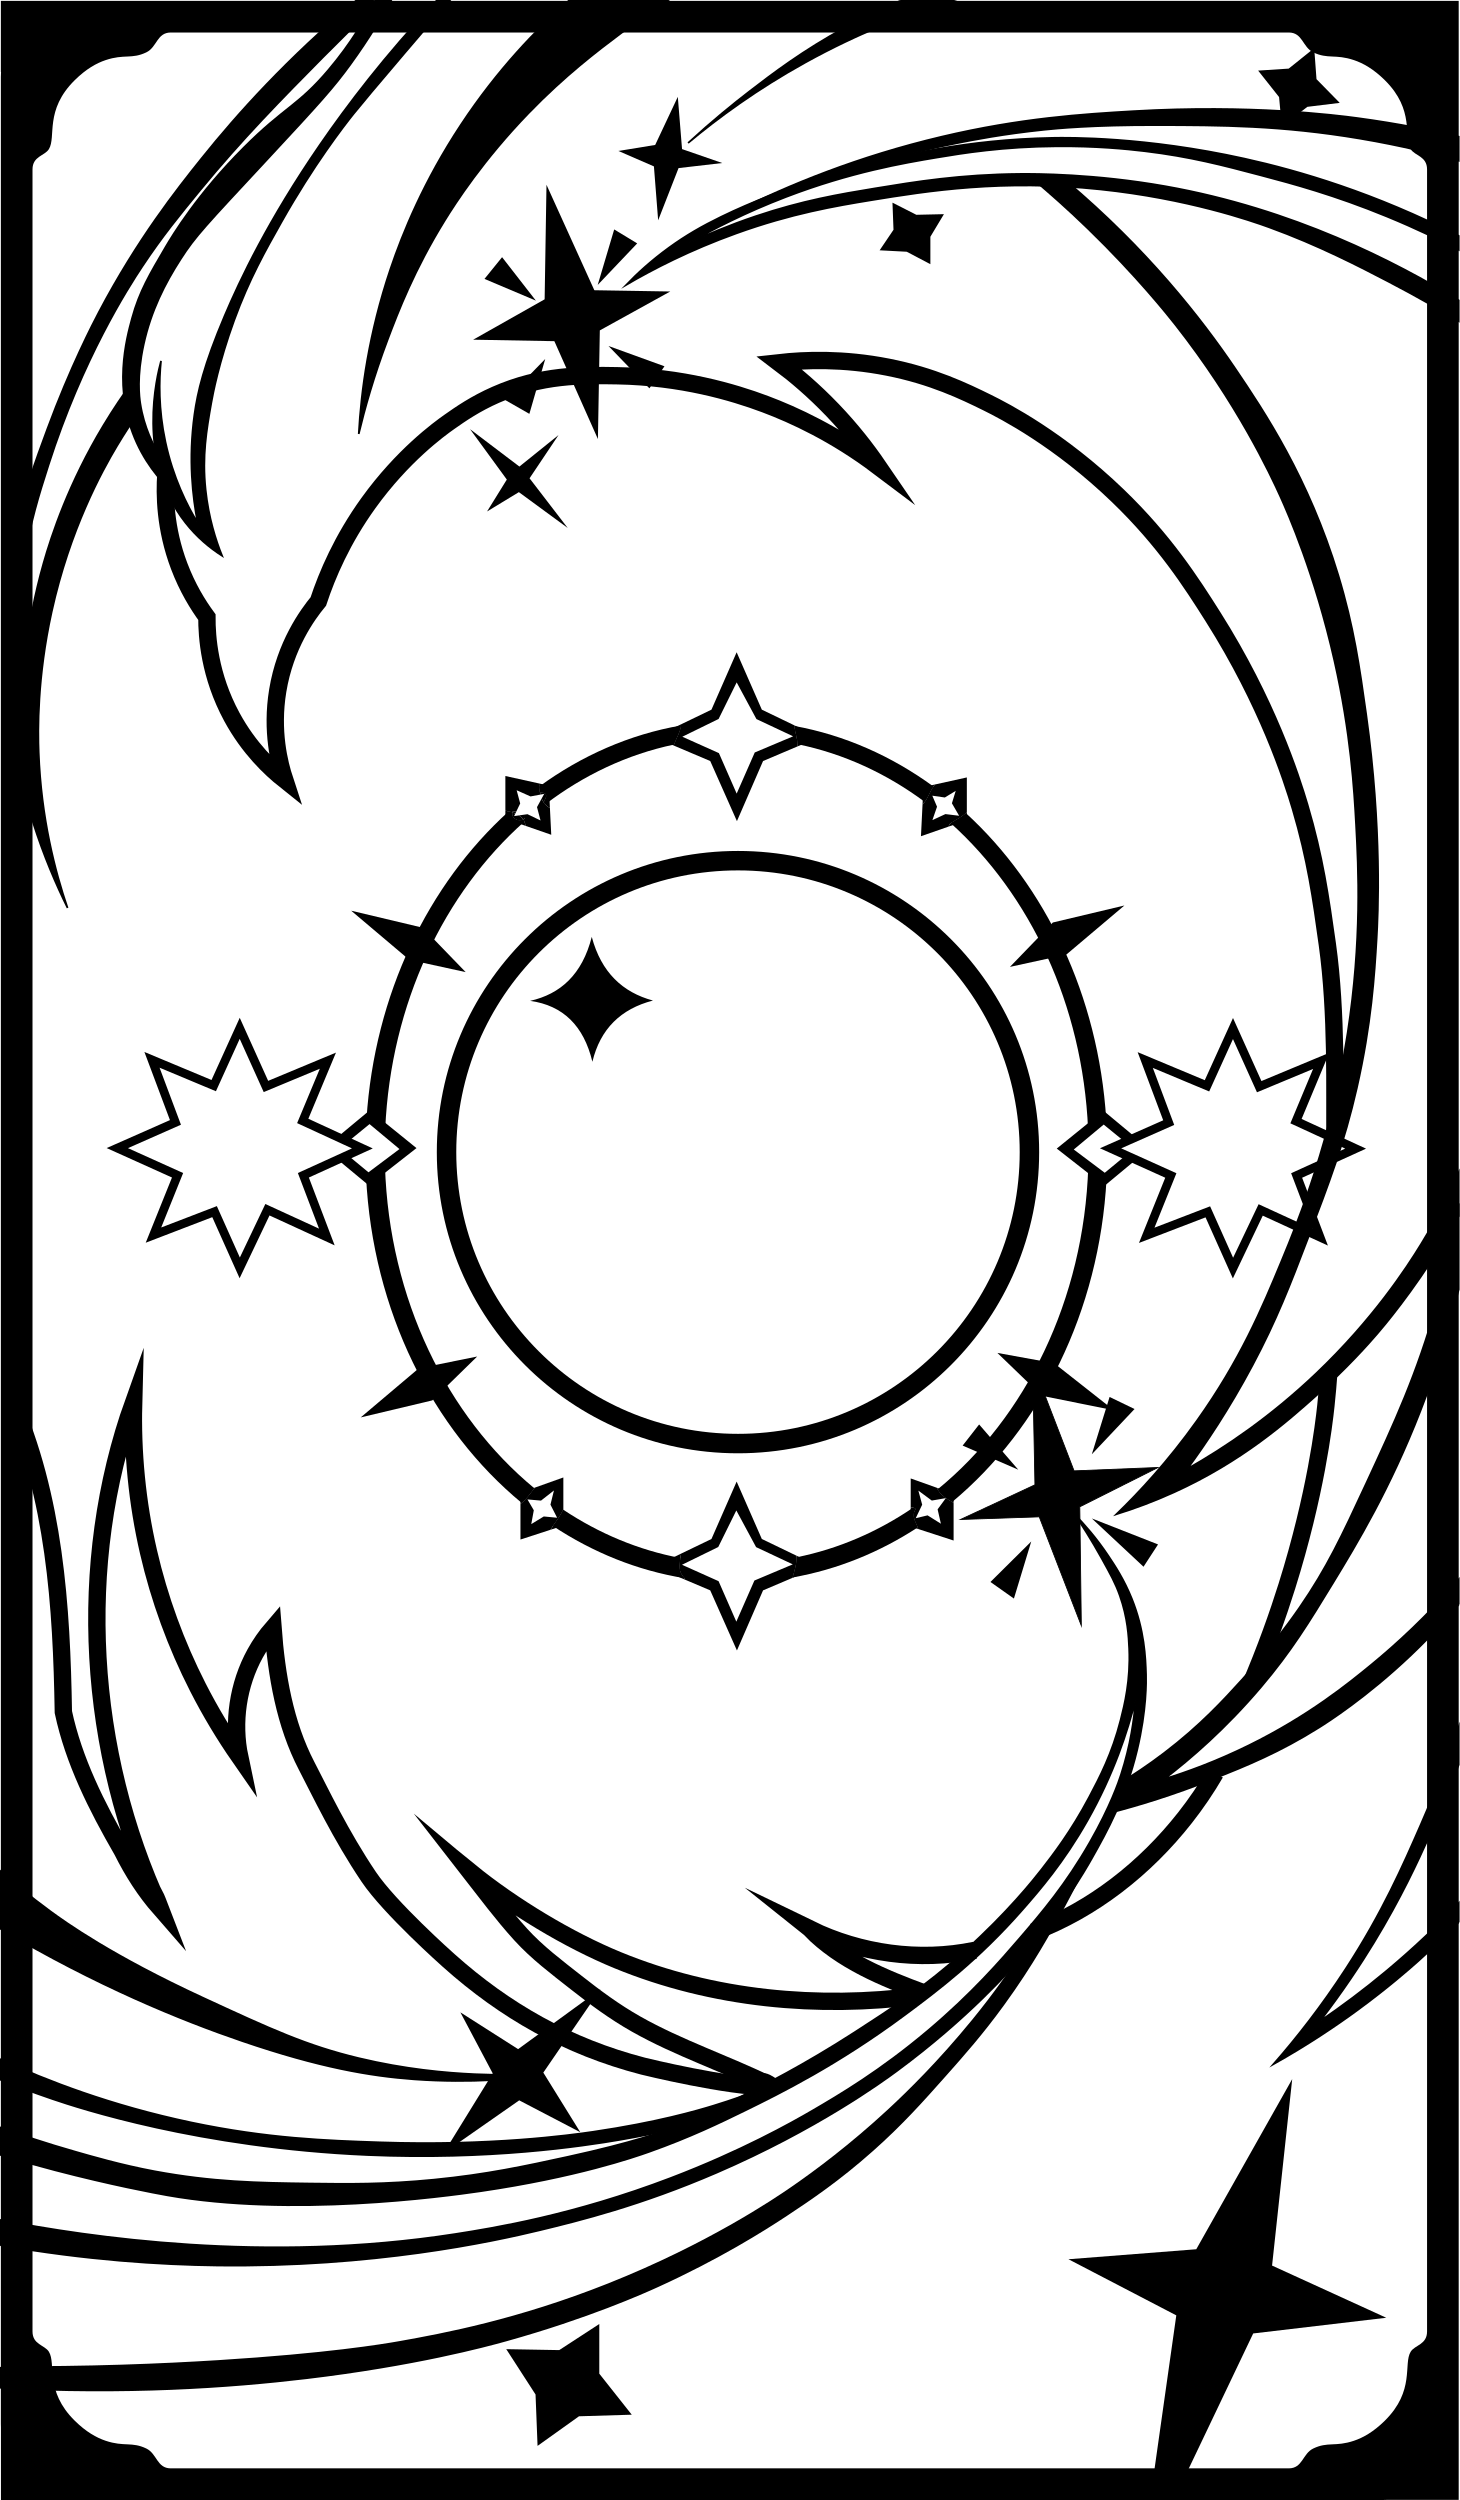
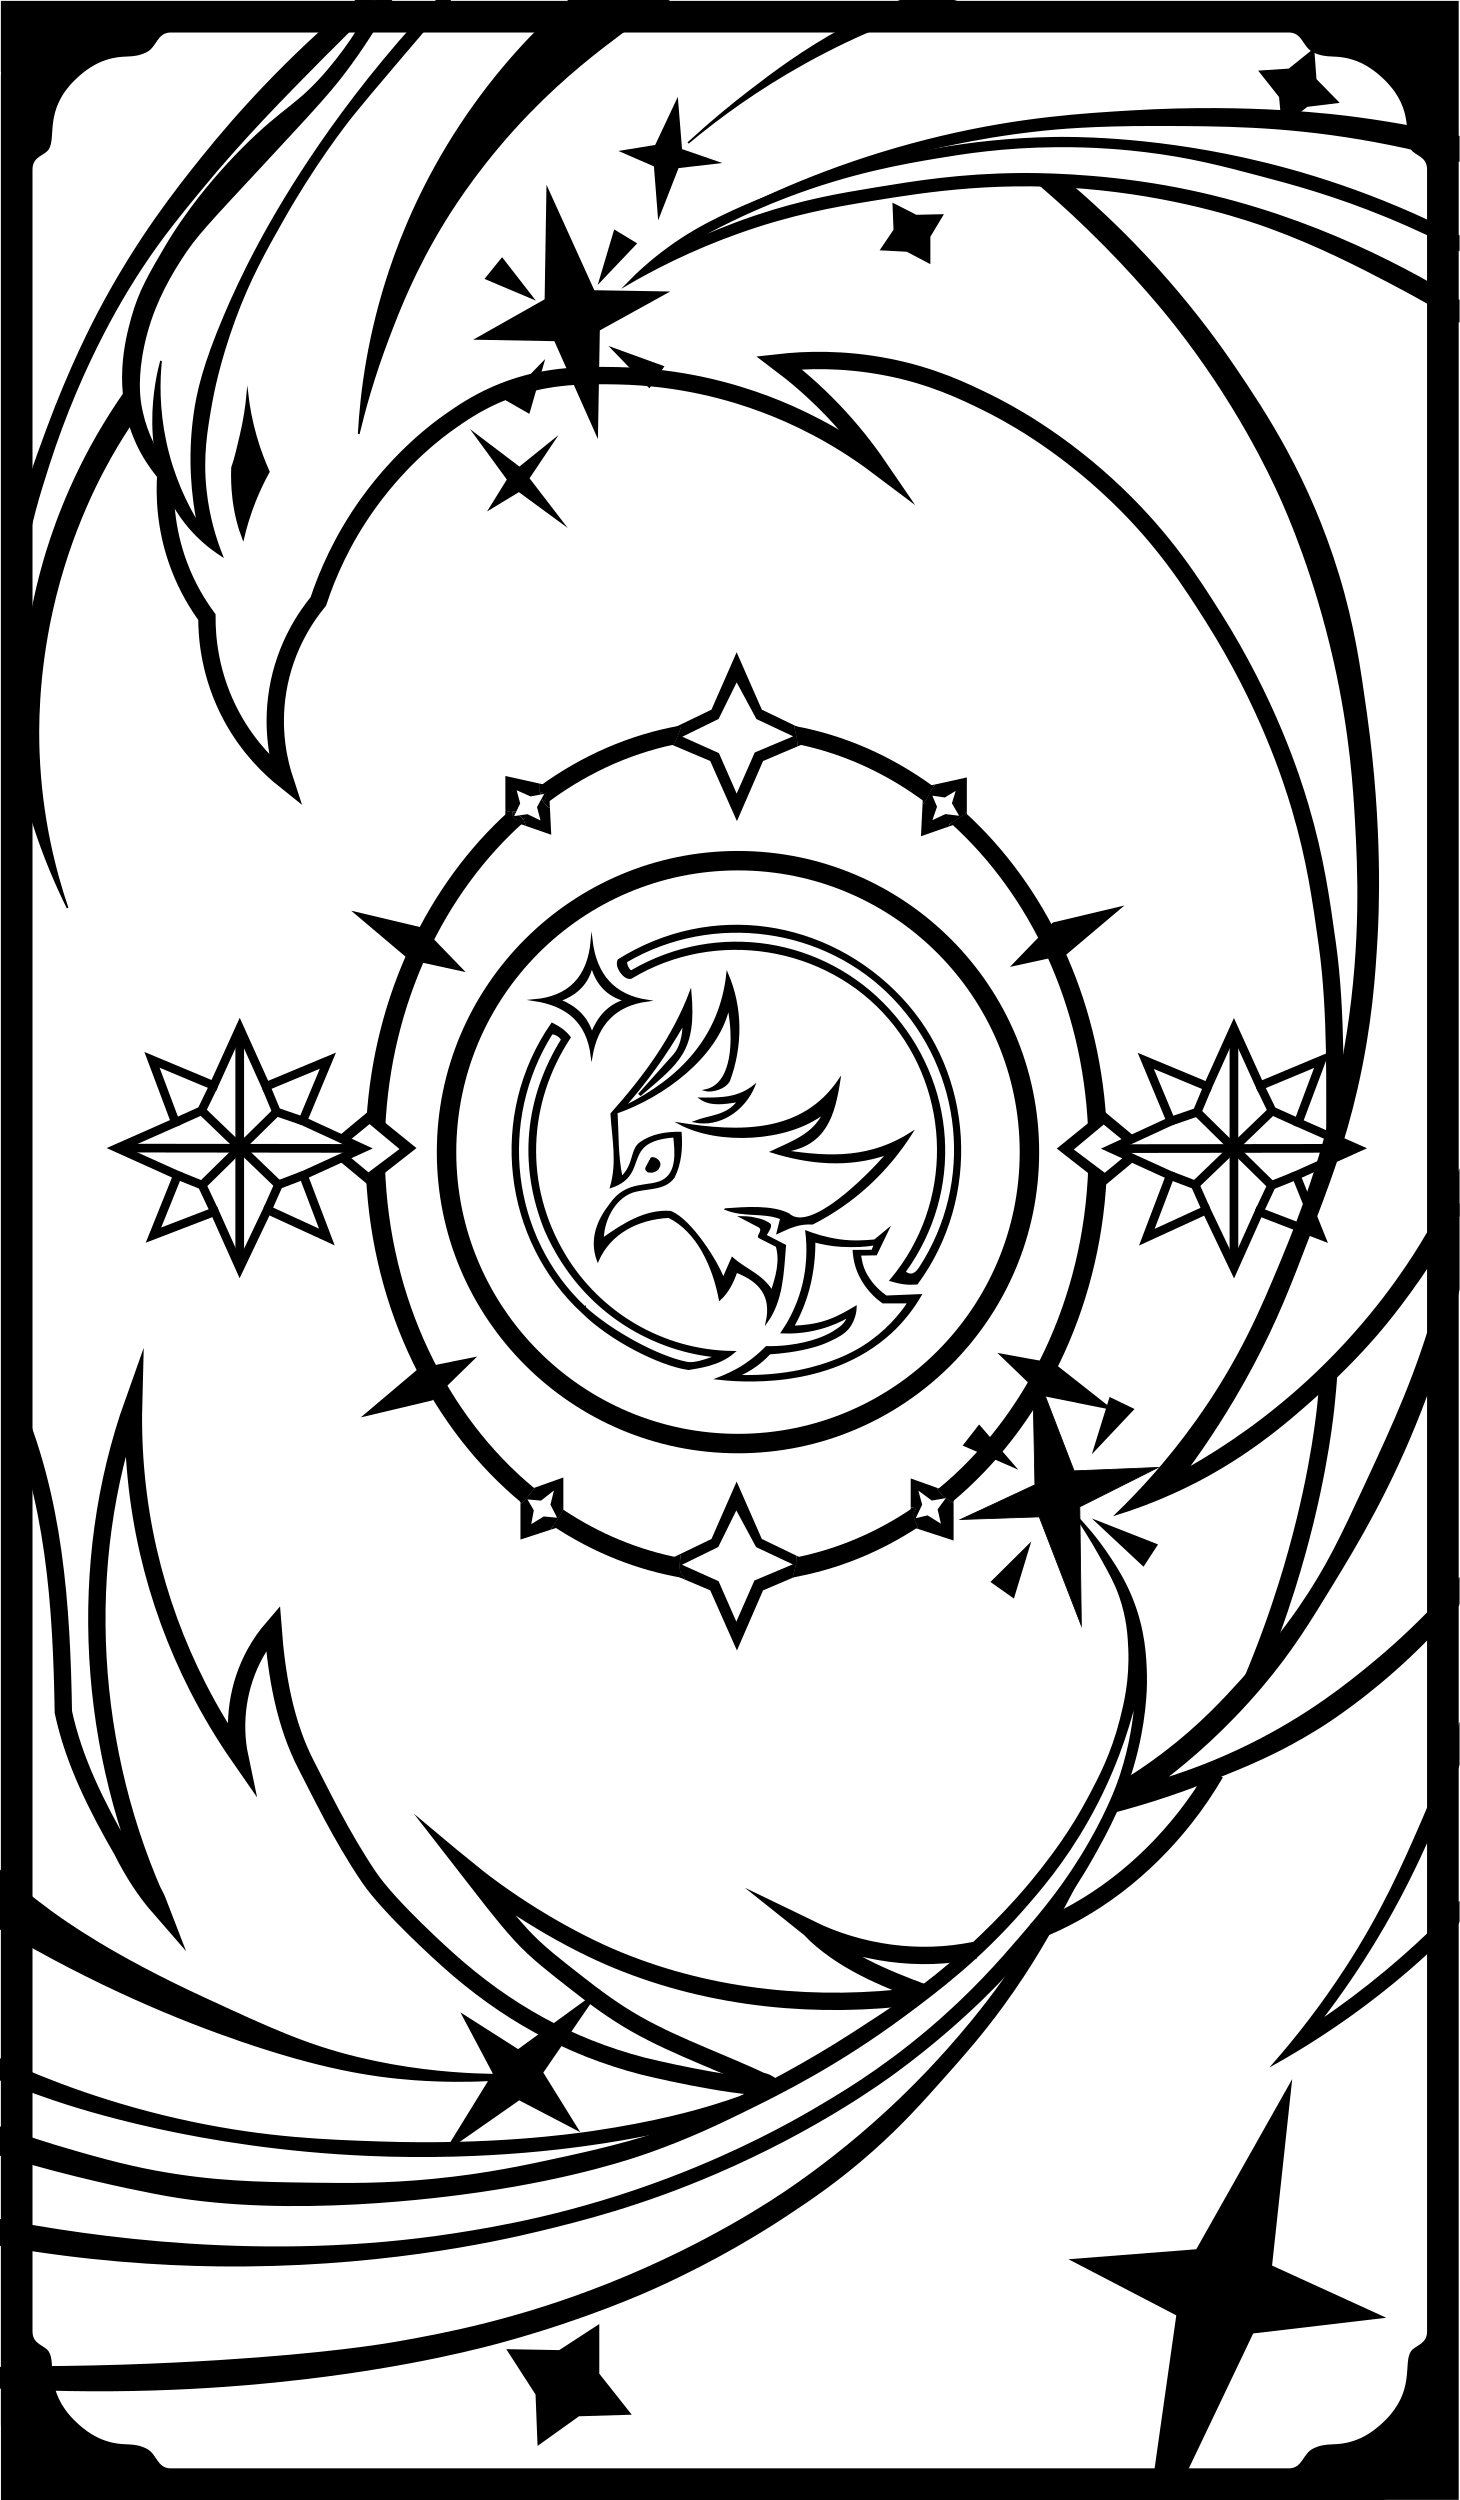
<svg xmlns="http://www.w3.org/2000/svg" id="a" viewBox="0 0 841 1440.5">
  <polygon points="594.971 785.501 618.876 847.51 667.259 845.57 622.165 868.221 623.057 936.689 598.816 874.002 553.454 875.53 596.338 855.551 594.971 785.501" style="stroke:#000; stroke-miterlimit:10; stroke-width:.5px;" />
  <polygon points="639.343 804.931 653.718 811.876 629.109 837.947 639.343 804.931" />
  <polygon points="564.175 820.769 554.673 832.952 586.713 846.84 564.175 820.769" />
  <polygon points="667.259 889.906 658.896 902.759 629.109 874.921 667.259 889.906" />
  <polygon points="584.216 921.094 594.206 888.201 570.693 911.53 584.216 921.094" />
  <polygon points="314.886 106.464 342.449 167.226 386.185 167.957 345.617 190.373 344.52 252.992 319.424 196.586 272.642 195.734 313.82 172.464 314.886 106.464" />
  <polygon points="382.865 211.053 374.185 223.754 350.612 199.358 382.865 211.053" />
  <polygon points="314.155 206.85 305.018 238.464 291.129 230.515 314.155 206.85" />
  <polygon points="353.901 132.201 367.15 140.241 344.398 164.18 353.901 132.201" />
  <polygon points="308.764 173.226 289.302 148.19 279.16 160.708 308.764 173.226" />
  <polygon points="298.53 1180.708 346.043 1146.079 313.058 1194.231 334.348 1228.586 299.17 1210.221 255.586 1240.647 283.911 1194.688 265.272 1159.51 298.53 1180.708" />
  <polygon points="744.571 1197.977 732.967 1305.429 798.754 1335.49 722.094 1344.536 676.317 1440.5 662.703 1440.5 677.779 1334.119 615.647 1301.774 689.292 1296.018 744.571 1197.977" />
  <polygon points="345.312 1339.084 345.312 1367.713 364.013 1391.348 333.617 1392.261 309.739 1409.317 308.581 1379.713 291.708 1353.581 322.226 1354.129 345.312 1339.084" />
  <polygon points="757.241 27.749 758.566 45.612 771.952 59.272 753.312 61.556 738.556 72.84 737.003 55.937 724.942 40.678 742.53 39.536 757.241 27.749" />
  <polygon points="514.241 116.774 527.992 123.764 543.891 123.398 536.079 136.419 536.079 152.226 522.464 145.053 506.84 144.231 514.835 132.398 514.241 116.774" />
  <polygon points="390.556 55.799 392.992 85.906 416.14 93.931 390.982 96.855 379.226 126.947 376.789 95.881 356.322 86.987 377.52 83.515 390.556 55.799" />
  <polygon points="270.83 247.266 299.277 268.83 321.815 250.678 305.124 275.591 327.114 304.221 298.972 283.571 280.637 294.718 292.028 276.322 270.83 247.266" />
  <path d="M310.684,453.22c.088,1.124.229,2.229.428,3.302,1.402.054,2.661.25,3.389.978,1,2-1,3-1,5v.16c.205.285.421.562.656.823,22.123-16.846,47.223-28.769,74.171-34.454,1.255-3.688,3.541-7.169,4.057-11.005-29.665,5.162-57.337,17.402-81.701,35.195Z" />
  <path d="M221.829,671.955c-3.788,1.278-7.099,4.062-10.909,5.909,3.81,77.639,38.332,145.717,89.682,188.109,2.779-2.35,4.963-5.564,7.262-8.457-50.183-41.416-83.611-108.837-86.036-185.561Z" />
  <path d="M221.968,650.449c3.211-72.297,33.97-136.027,80.205-177.072-.182-.414-.406-.801-.661-1.166-2.944,1.557-7.223-.781-6.268-4.046-.698-.232-1.409-.446-2.134-.626-46.262,41.833-77.31,105.272-81.932,177.271,3.651,1.566,8.553,1.922,10.791,5.639Z" />
  <path d="M392.041,897.712c-24.201-4.559-46.956-14.164-67.49-27.826-1.597,3.519-3.832,6.4-5.94,9.409,22.931,15.185,48.502,25.608,75.735,30.043-3.663-3.788-3.011-7.579-2.306-11.626Z" />
  <path d="M527.5,869.5c-.421-.421-.846-.658-1.342-.8-20.386,13.888-43.023,23.732-67.114,28.593.07,3.874-1.194,7.749-2.279,11.623,25.812-4.575,50.106-14.51,72.013-28.801-1.436-3.686-3.771-6.463-1.279-10.616Z" />
  <path d="M556.596,468.564c-2.46,2.117-5.387,3.723-8.788,5.753,45.665,41.092,75.975,104.449,79.137,176.232,2.915-2.67,6.86-4.199,10.46-5.616-4.557-71.464-35.143-134.507-80.809-176.37Z" />
  <path d="M627.066,672.292c-2.524,76.968-36.248,144.549-86.775,185.854,1.861,3.292,4.798,5.138,8.382,7.267,50.69-42.208,84.83-109.526,88.928-186.297-3.68-1.564-7.32-3.711-10.535-6.824Z" />
  <path d="M457.705,418.294c.491,3.617,1.719,6.965,1.954,10.541,26.515,5.442,51.254,16.929,73.156,33.193,1.957-2.712,3.008-6.002,5.004-8.86-23.931-17.461-51.048-29.574-80.113-34.875Z" />
  <polygon points="647.886 521.737 614.426 550.029 581.916 557.128 606.647 531.544 647.886 521.737" />
  <polygon points="202.344 524.743 235.804 553.035 268.314 560.134 243.583 534.55 202.344 524.743" />
  <polygon points="641.852 812.615 607.426 785.508 574.688 779.548 600.296 804.253 641.852 812.615" />
  <polygon points="207.845 816.712 241.305 788.42 274.942 781.626 249.084 806.905 207.845 816.712" />
  <path d="M376.957,424.808l11.202,4.754c1.272-4.107,3.974-7.929,4.299-12.225l-15.501,7.471Z" />
  <path d="M438.967,408.91l-14.513-33.076-14.513,33.076-17.484,8.427c-.325,4.297-3.027,8.118-4.299,12.225l21.075,8.944,15.388,34.637,15.053-34.637,20.022-8.497c.006-4.152-1.544-7.935-2.042-12.092l-18.688-9.008ZM434.886,433.58l-10.416,23.695-10.234-23.33-21.076-9.442,20.893-10.233,10.416-21.076,11.391,21.137,21.137,9.929-22.112,9.32Z" />
  <path d="M457.655,417.917c.499,4.157,2.048,7.939,2.042,12.092l12.254-5.201-14.297-6.891Z" />
  <path d="M392.44,895.205l-15.484,7.463,16.928,7.184c.182-.118.382-.235.616-.352-4.613-4.613-2.725-9.228-2.06-14.295Z" />
  <path d="M459.001,896.425l-20.034-9.656-14.513-33.076-14.513,33.076-17.501,8.435c-.665,5.068-2.554,9.682,2.06,14.295-.233.117-.434.233-.616.352l15.349,6.514,15.388,34.637,15.053-34.637,17.028-7.227c1.178-4.238,2.602-8.476,2.298-12.713ZM434.685,910.702l-10.416,23.695-10.234-23.33-21.076-9.442,20.893-10.233,10.416-21.076,11.391,21.137,21.137,9.929-22.112,9.32Z" />
  <path d="M459.001,896.425c.304,4.238-1.12,8.476-2.298,12.713l15.249-6.471-12.951-6.242Z" />
  <path d="M314.5,457.5c-.727-.727-1.986-.924-3.387-.978.083.447.172.89.279,1.323l2.169-.402-1.458,2.679c.37.92.833,1.773,1.397,2.546v-.168c0-2,2-3,1-5Z" />
  <path d="M316.863,465.548l-.637-12.872-5.652-1.251c.073,1.731.233,3.455.539,5.097,1.401.054,2.66.25,3.387.978,1,2-1,3-1,5v.168c.857,1.175,1.955,2.161,3.363,2.88Z" />
  <path d="M295.244,468.164c.575.191,1.141.396,1.681.628l.622-1.292h-2.047c-.113.225-.192.446-.256.664Z" />
  <path d="M291.19,447.133v19.981c1.367.271,2.744.613,4.054,1.049.064-.218.143-.439.256-.664h2.047l2.187-4.544-2.041-7.614,7.98,3.563,5.719-1.06c-.107-.432-.195-.876-.279-1.323-.525-.02-1.068-.022-1.613-.022.545,0,1.088.002,1.613.022-.306-1.643-.466-3.367-.539-5.097l-19.383-4.292Z" />
  <path d="M301.511,472.212c-.652-.934-1.524-1.715-2.553-2.365l-2.726.388.694-1.443c-.54-.233-1.106-.437-1.681-.628-.957,3.265,3.322,5.604,6.266,4.048Z" />
  <path d="M301.511,472.212c-2.944,1.556-7.223-.784-6.266-4.048-1.31-.436-2.687-.779-4.054-1.049v4.689l11.549,4.018c-.079-1.413-.524-2.6-1.229-3.609Z" />
  <path d="M316.863,465.548c-1.408-.719-2.505-1.705-3.363-2.88v.832-.832c-.564-.773-1.027-1.626-1.397-2.546l-2.685,4.935,2.041,7.706-7.523-3.624-1.437.204v2.157c-.301.301-.639.527-.989.712.704,1.009,1.15,2.197,1.229,3.609l14.888,5.18-.764-15.453Z" />
  <path d="M302.5,469.343l-3.543.504c1.029.651,1.902,1.432,2.553,2.365.351-.185.688-.411.989-.712v-2.157Z" />
  <path d="M532.058,453.499l-.496,10.021c3.158-3.254,4.079-7.874,7.118-11.488l-6.623,1.466Z" />
  <path d="M538.681,452.032c-3.039,3.613-3.961,8.234-7.118,11.488l-.905,18.303,15.916-5.538c.228-.676.475-1.334.927-1.786,3.766-2.259,6.963-3.953,9.594-6.359v-20.185l-18.413,4.077ZM544.744,469.077l-7.492,3.472,2.667-7.715-2.713-6.356,7.218,1.036,6.259-3.822-2.193,7.173,4.157,7.173-7.904-.959Z" />
  <path d="M546.573,476.286l10.521-3.66v-4.485c-2.631,2.406-5.828,4.1-9.594,6.359-.452.452-.699,1.11-.927,1.786Z" />
  <path d="M308.128,857.188l-8.242,2.94v6.419c3.239-2.463,5.65-6.142,8.242-9.36Z" />
  <path d="M324.602,851.311l-16.474,5.877c-2.592,3.217-5.003,6.896-8.242,9.36v20.535l17.273-5.619c2.491-3.883,5.468-7.279,7.442-11.678v-18.474ZM306.114,878.174l1.462-7.949-3.655-6.259,7.812.685,7.447-5.848-2.01,8.178,3.838,7.538-7.675-.731-7.218,4.386Z" />
  <path d="M324.602,869.785c-1.974,4.399-4.952,7.795-7.442,11.678l7.442-2.421v-9.257Z" />
  <path d="M549.464,865.883v-5.184l-9.627-3.435c1.937,4.116,5.37,6.093,9.627,8.618Z" />
  <path d="M527.5,869.5c-.766-.766-1.536-.944-2.751-.986v11.099l4.356,1.417c-1.355-4.16-4.298-7.041-1.605-11.53Z" />
  <path d="M549.464,865.883c-4.258-2.525-7.69-4.502-9.627-8.618l-15.088-5.383v16.632c1.215.042,1.985.22,2.751.986-2.693,4.489.25,7.37,1.605,11.53l20.36,6.624v-21.771ZM542.14,877.961l-7.675-4.812-6.822,1.645,3.716-7.797-2.193-8.102,7.736,5.726,8.102-1.401-4.751,6.457,1.888,8.284Z" />
  <polygon points="174.434 645.879 188.931 611.159 153.236 626.022 138.129 592.519 123.145 625.534 87.571 610.671 101.094 646.732 67.591 661.534 102.312 677.189 88.424 711.666 123.632 698.143 138.129 730.549 154.089 697.047 188.322 712.763 174.799 677.189 208.789 661.717 174.434 645.879" style="fill:none; stroke:#000; stroke-miterlimit:10; stroke-width:5px;" />
-   <polygon points="781.105 661.837 746.75 645.999 761.247 611.278 725.552 626.141 710.445 592.639 695.46 625.654 659.887 610.791 673.409 646.852 639.907 661.654 674.628 677.309 660.739 711.786 695.948 698.263 710.445 730.669 726.404 697.167 760.638 712.882 747.115 677.309 781.105 661.837" style="fill:none; stroke:#000; stroke-miterlimit:10; stroke-width:5px;" />
  <path d="M213.053,639.727l-17.421,14.497,6.335,2.437,10.964-8.954,17.239,14.376-17.848,13.401-11.208-9.259-5.482,2.802,16.873,14.01,27.472-21.503-26.924-21.807ZM210.5,644.5c4,2,10,2,12,7-2-5-8-5-12-7ZM209.5,678.5c5-2,9-6,14-7-5,1-9,5-14,7Z" />
  <path d="M636.556,675.755l-17.848-13.401,17.239-14.376,10.964,8.954,6.335-2.437-17.421-14.497-26.924,21.807,27.472,21.503,16.873-14.01-5.482-2.802-11.208,9.259ZM638.5,644.5c-5,2-11,4-14,9,3-5,9-7,14-9ZM624.5,669.5c4,5,9,8,14,10-5-2-10-5-14-10Z" />
  <path d="M.5,1293.697c49.328,8.655,91.885,11.274,124.548,11.695,90.086,1.163,158.532-13.688,186.03-20.345,22.838-5.529,57.996-14.21,101.848-33.137,57.498-24.816,95.354-52.318,103.797-58.547,41.457-30.583,66.494-59.29,72.223-65.961,22.992-26.772,35.953-49.066,40.163-56.528,8.891-15.759,19.545-34.966,26.132-62.497,5.555-23.22,5.22-39.835,5.117-43.492-.277-9.785-.861-25.508-8.223-43.791-4.397-10.918-9.649-18.869-13.523-24.668-6.938-10.386-13.947-18.308-19.416-23.871,4.037,5.971,9.502,14.474,15.396,25.081,5.377,9.678,8.116,14.66,10.599,21.685,4.579,12.957,5.123,23.745,5.421,30.701.781,18.215-2.626,32.008-4.934,41.056-4.929,19.325-11.984,32.836-18.152,44.467-10.445,19.697-20.814,33.141-27.594,41.848-4.334,5.566-19.364,24.506-43.858,46.538-23.528,21.163-43.221,33.875-63.594,47.025-29.437,19.002-53.252,30.968-67.249,37.949-14.823,7.393-23.958,11.918-37.279,17.025-5.352,2.052-22.546,8.478-60.761,16.812-24.648,5.375-46.658,10.175-77.025,13.157-28.634,2.812-49.703,2.536-71.269,2.254-30.483-.399-56.405-.857-89.787-7.066-19.347-3.599-37.101-8.833-45.442-11.208-17.436-4.966-32.082-9.916-43.168-13.919v15.777c10.098,3.032,20.509,5.966,31.228,8.772,32.062,8.392,57.439,13.156,64.69,14.437,71.2,12.577,158.296.887,180.548-2.376,55.082-8.077,88.385-19.59,97.036-22.66,23.675-8.401,41.117-16.873,55.553-23.939,19.804-9.693,53.164-26.222,91.919-55.005,18.86-14.007,42.377-31.68,67.797-60.67,9.848-11.231,23.673-27.17,37.279-51.168,15.245-26.886,23.271-51.641,27.716-69.503-.78,10.782-2.824,25.84-8.406,43.005-1.286,3.953-6.034,18.088-17.909,38.863-13.817,24.173-27.554,40.315-40.447,55.31-10.968,12.757-27.511,31.832-52.873,53.239-27.451,23.171-50.972,37.035-66.64,46.173-11.963,6.977-41.011,23.294-81.503,38.741-56.136,21.415-101.918,28.817-124.142,32.284-109.364,17.064-211.454,1.711-261.848-8.041v14.497Z" style="stroke:#000; stroke-miterlimit:10;" />
  <path d="M.5,1363.869c50.457.342,93.064-1.438,125.492-3.472,62.437-3.916,94.271-9.171,104.345-10.964,25.102-4.469,67.7-12.372,120.244-33.259,57.106-22.7,95.57-48.694,105.259-55.371,14.303-9.857,34.155-24.656,55.919-44.772,11.441-10.575,29.219-27.989,48.609-51.716,12.853-15.728,21.185-27.882,32.497-44.437,11.876-17.38,27.38-41.184,44.345-70.66-8.216,18.884-16.389,35.125-23.634,48.487-8.309,15.324-18.745,34.409-35.452,57.381-12.357,16.99-22.753,28.695-33.624,40.934-12.885,14.506-24.607,27.702-41.665,42.883-19.563,17.41-35.976,28.38-49.218,37.157-13.871,9.194-39.721,25.385-74.68,41.3-7.916,3.604-40.163,18.057-87.228,31.188-12.227,3.411-52.703,14.335-115.371,21.807-44.3,5.282-104.114,9.366-175.838,5.482v-11.97Z" style="stroke:#000; stroke-miterlimit:10;" />
  <path d="M.5,1198.458c7.148,2.866,17.401,6.815,29.873,11.056,14.886,5.061,84.272,27.991,181.325,32.208,70.228,3.052,123.915-5.042,145.645-8.772,23.376-4.012,42.981-8.672,57.594-12.544,16.122-9.015,32.244-18.029,48.365-27.044-13.041,5.997-30.729,13.324-52.264,19.935-9.178,2.818-32.489,9.629-69.198,15.023-13.284,1.952-59.09,8.24-122.924,6.091-30.656-1.032-64.589-2.174-108.67-11.452-46.374-9.761-83.588-24.235-109.746-36.244v11.741Z" style="stroke:#000; stroke-miterlimit:10;" />
  <path d="M.5,1078.352c6.607,5.806,16.22,13.882,28.35,22.797,8.99,6.607,35.852,25.793,87.838,49.827,39.436,18.232,59.976,27.728,90.152,34.964,52.946,12.696,93.989,8.468,93.975,10.234-.012,1.475-28.637,4.395-62.178,1.949-25.313-1.846-54.502-6.825-99.046-22.051-35.233-12.043-83.799-31.769-139.091-64.569v-33.152Z" style="stroke:#000; stroke-miterlimit:10;" />
  <path d="M840.5,185.052c-10.1-6.117-23.889-14.129-40.619-22.843-16.177-8.425-40.25-20.954-68.635-31.249-10.2-3.7-47.009-16.542-97.218-21.807-56.251-5.898-99.374.858-132.061,6.213-20.596,3.374-45.784,7.629-77.726,19.133-26.686,9.611-48.065,20.673-63.472,29.68,6.416-6.665,14.595-14.166,24.731-21.524,9.662-7.014,19.085-12.428,30.091-17.787,36.671-17.855,77.289-28.46,79.371-28.995,24.072-6.183,61.387-15.523,111.655-16.447,9.038-.166,53.231-.698,110.376,11.945,31.752,7.025,75.223,19.827,123.508,44.522v8.086c-10.084-5.249-24.136-12.131-41.35-19.203-30.302-12.449-54.363-18.901-72.731-23.756-21.992-5.814-40.58-10.728-66.792-13.888-10.776-1.299-28.523-2.988-50.528-2.832-31.253.22-54.677,4.044-69.259,6.487-19.358,3.244-49.593,8.424-86.802,22.66-23.605,9.031-42.454,18.806-55.736,26.406,9.358-4.375,22.293-9.938,38.102-15.259,27.087-9.117,48.248-12.689,68.893-16.081,23.166-3.806,48.896-8.034,83.604-8.315,8.458-.068,42.909-.109,83.695,7.127,73.518,13.043,132.671,43.525,168.904,65.726v12Z" style="stroke:#000; stroke-miterlimit:10;" />
  <path d="M840.5,78.742c-14.322-3.349-34.347-7.492-58.497-10.736-12.286-1.65-61.388-7.869-128.772-3.959-29.371,1.704-65.031,3.939-110.558,14.695-48.033,11.349-88.289,27.751-120.061,43.69,30.034-12.325,76.986-29.607,128.741-39.929,8.991-1.793,26.674-5.274,50.376-7.736,6.716-.698,27.901-2.767,65.178-2.68,36.131.084,71.429.166,116.711,7.797,24.371,4.107,44.035,9.121,56.883,12.732v-13.874Z" style="stroke:#000; stroke-miterlimit:10;" />
  <path d="M518.642.5c-8.006,3.394-18.913,8.363-31.432,15.182-24.582,13.39-41.82,26.527-55.096,36.731-9.684,7.443-21.965,17.416-35.635,29.969,17.473-14.621,39.837-30.979,67.34-46.234,31.346-17.386,60.552-28.451,84.426-35.648h-29.604Z" style="stroke:#000; stroke-miterlimit:10;" />
  <path d="M384.419.5c-6.953,4.554-16.275,10.904-26.954,18.928-12.874,9.673-32.017,24.176-52.904,45.777-26.108,27.001-42.104,51.817-48.244,61.766-17.621,28.553-26.827,52.557-32.893,68.619-8.091,21.423-13.312,40.187-16.721,54.457,1.348-24.708,5.715-57.884,18.274-95.117,6.987-20.715,19.203-50.669,40.66-83.147,21.135-31.991,43.907-55.338,61.949-71.283h56.832Z" style="stroke:#000; stroke-miterlimit:10;" />
  <path d="M425.228,490.321c-95.84,0-173.534,77.694-173.534,173.534s77.694,173.534,173.534,173.534,173.534-77.694,173.534-173.534-77.694-173.534-173.534-173.534ZM425.228,826.181c-89.65,0-162.326-72.676-162.326-162.326s72.676-162.326,162.326-162.326,162.326,72.676,162.326,162.326-72.676,162.326-162.326,162.326Z" />
-   <path d="M340.972,539.844c5.502,20.536,17.853,31.969,35.269,36.67-18.523,4.789-30.351,16.35-34.904,35.269-4.973-20.711-16.898-32.452-35.878-35.086,17.47-3.932,30-15.165,35.513-36.853Z" />
  <path d="M840.5,924.544c-6.79,8.048-15.968,18.218-27.568,29.239-25.56,24.282-48.017,38.569-52.751,41.543-23.085,14.501-41.979,22.078-60.518,29.513-23.64,9.48-44.178,15.605-59.33,19.553,2.254-6.03,4.508-12.061,6.761-18.091,5.942-3.651,14.223-9.038,23.635-16.203,20.846-15.872,34.433-30.722,44.954-42.335,18.475-20.392,30.424-37.602,33.137-41.543,15.734-22.858,24.065-40.604,38.619-72,15.976-34.463,29.054-62.673,40.325-102.944,6.6-23.583,10.441-43.656,12.736-57.868v49.584c-6.538,26.846-14.371,50.321-22.117,70.173-17.447,44.716-36.504,76.303-50.071,98.558-14.135,23.187-24.247,39.774-41.665,60.305-20.54,24.212-40.751,41.545-55.675,52.995,12.53-3.886,29.471-9.947,48.609-19.371,34.332-16.905,57.295-35.551,70.66-46.538,14.131-11.616,31.84-27.763,50.259-49.096v14.528Z" style="stroke:#000; stroke-miterlimit:10;" />
  <path d="M840.5,1107.59c-6.197,6.402-14.022,14.102-23.396,22.477-5.117,4.572-17.36,15.298-34.355,27.777-12.861,9.443-29.239,20.473-49.066,31.614,13.449-15.329,27.791-33.63,41.756-55.096,20.94-32.187,33.005-59.695,43.127-82.873,9.866-22.591,17.021-42.076,21.934-56.467v21.838c-3.959,10.651-9.56,24.856-17,41.299-6.353,14.042-16.087,35.373-31.888,61.31-7.427,12.19-17.595,27.698-30.883,44.954,12.214-8.319,25.203-17.974,38.558-29.147,15.823-13.238,29.503-26.384,41.213-38.741v11.056Z" style="stroke:#000; stroke-miterlimit:10;" />
  <path d="M596.353,104.159c8.162,6.881,18.665,16.111,30.426,27.503,28.071,27.189,46.49,50.397,50.497,55.492,35.366,44.97,54.632,86.045,60.579,99.228,4.176,9.258,19.849,44.815,31.066,94.569,9.425,41.808,11.341,74.291,12.426,94.203,1.365,25.056,3.399,66.54-4.843,119.97-9.504,61.616-27.569,106.037-38.193,131.695-11.184,27.012-23.764,56.881-48.609,91.736-16.833,23.615-33.599,41.525-46.508,54,10.52-3.276,21.723-7.423,33.35-12.7,39.149-17.768,65.012-40.628,81.99-55.797,17.946-16.034,30.115-29.821,34.964-35.452,3.416-3.967,20.206-23.638,38.254-52.995,3.731-6.069,6.696-11.219,8.746-14.863v-25.157c-4.866,10.919-11.889,25.22-21.66,41.208-8.399,13.744-27.871,43.53-60.579,74.65-26.319,25.041-52.474,42.635-74.01,54.822,10.341-14.081,23.907-34.133,37.462-59.574,13.839-25.974,21.712-46.389,31.766-72.731,12.348-32.35,21.079-55.222,28.325-86.985,8.406-36.844,10.208-65.461,11.421-86.193.772-13.197,3.251-62.936-6.03-129.198-3.79-27.061-7.091-50.622-16.081-80.223-16.993-55.948-42.53-94.107-59.208-118.782-19.817-29.319-51.043-69.098-97.675-108.426h-17.878Z" style="stroke:#000; stroke-miterlimit:10;" />
  <path d="M258.952.5c-6.099,7.051-15.103,17.501-25.949,30.258-16.248,19.109-24.331,28.698-29.239,34.812-5.625,7.008-23.223,29.783-41.482,62.223-9.289,16.504-18.627,32.914-27.32,56.741-8.863,24.292-12.32,42.657-13.188,47.543-2.792,15.729-5.329,30.655-3.289,50.071,1.707,16.248,5.954,29.302,9.503,38.132-7.119-4.557-14.553-10.702-21.076-19.005-28.704-36.535-16.363-85.071-14.132-93.32-1.141,11.225-1.529,27.584,2.558,46.66,4.442,20.728,12.418,36.499,18.518,46.538-2.84-14.502-5.447-36.399-1.827-62.376,1.794-12.877,5.361-28.489,17.421-56.893,8.775-20.665,24.987-55.028,54.944-98.558,15.432-22.425,37.364-51.426,67.005-82.826h7.553Z" style="stroke:#000; stroke-miterlimit:10;" />
  <path d="M215.703.5c-5.024,9.849-13.39,24.371-26.437,39.76-17.658,20.829-25.212,21.217-48.609,44.589-26.898,26.87-41.258,50.677-45.32,57.624-8.987,15.372-15.012,25.31-19.249,40.812-3.212,11.754-11.286,41.299,2.68,71.878,6.883,15.07,16.656,25,22.904,30.457-3.086-7.472-6.173-14.944-9.259-22.416-3.915-6.24-9.408-16.785-11.574-30.822-.513-3.322-2.128-15.197,1.949-33.868,4.26-19.509,12.27-35.143,21.32-49.218,8.548-13.295,13.834-18.682,50.315-57.929,30.078-32.358,37.687-40.748,47.635-54.457,10.762-14.83,18.397-27.805,23.147-36.41h-9.503Z" style="stroke:#000; stroke-miterlimit:10;" />
  <path d="M204.952.5c-39.084,32.803-68.115,64.94-88.721,90.654-14.3,17.845-37.025,46.496-59.208,88.575-3.225,6.117-16.573,31.742-29.787,67.538-6.973,18.889-13.518,36.618-18.274,58.973-9.796,46.04-5.985,83.399-4.02,101.239,5.463,49.602,20.826,89.067,33.99,115.675-7.161-20.98-15.189-51.723-16.629-89.543-.479-12.572-.885-43.132,7.492-81.137,10.432-47.322,28.929-80.993,37.645-95.574,4.517-7.557,8.586-13.63,11.452-17.756-1.066-6.091-2.132-12.183-3.198-18.274-4.292,5.877-9.977,14.073-16.081,24.213-20.032,33.273-29.893,63.075-34.538,79.401-10.317,36.264-12.599,68.263-12.426,91.736-2.915-21.956-4.956-54.347,1.188-92.65,3.628-22.622,8.76-38.877,14.071-55.462,19.664-61.406,45.996-102.393,54.091-114.579,11.636-17.515,21.368-29.371,33.259-43.858,24.214-29.5,47.665-53.235,70.721-76.569,4.219-4.27,20.726-20.65,20.726-20.65.798-.795,10.391-10.349,11.193-11.147-.934-.269-1.868-.537-2.802-.806h-10.142Z" style="stroke:#000; stroke-miterlimit:10;" />
  <path d="M769.165,654.849c-.217-24.972,1.209-70.882-4.355-110.711-3.722-26.641-6.918-49.521-15.716-79.249-4.979-16.823-18.915-60.049-50.071-109.34-12.668-20.042-27.947-43.876-54.822-69.807-33.758-32.573-65.602-48.954-75.289-53.726-13.377-6.59-31.519-15.371-57.381-20.461-25.738-5.066-47.699-4.228-62.589-2.565,9.399,7.065,20.004,16.058,30.792,27.32,10.965,11.447,19.602,22.609,26.315,32.437-24.947-18.801-48.489-29.623-65.239-35.909-18.482-6.936-48.142-15.646-85.036-16.325-20.824-.383-44.012-.565-70.142,10.964-11.834,5.221-20.236,11.064-26.68,15.594-5.965,4.193-27.035,19.522-46.66,46.782-15.118,20.998-23.786,41.308-28.873,56.711-6.296,7.635-19.096,25.262-23.391,51.411-3.83,23.315.959,42.099,4.02,51.411-8.161-6.512-20.634-18.191-30.457-36.305-12.961-23.902-14.417-46.3-14.376-57.503-5.243-7.148-11.256-16.931-15.959-29.36-8.263-21.838-8.505-41.334-7.675-53.117" style="fill:none; stroke:#000; stroke-miterlimit:10; stroke-width:10px;" />
  <path d="M595.381,1113.263c17.202-6.485,33.319-15.697,47.929-26.831,14.78-11.263,28.053-24.491,39.526-39.101,6.392-8.139,12.226-16.717,17.435-25.66" style="fill:none; stroke:#000; stroke-miterlimit:10; stroke-width:10px;" />
  <path d="M532.716,1148.455c-23.608-8.728-47.881-18.623-65.866-36.875,2.636,1.222,4.736,3.007,0,0,3.6,1.809,3.002,2.412,0,0,28.65,13.92,62.65,18.92,94.895,12.193" style="fill:none; stroke:#000; stroke-miterlimit:10; stroke-width:10px;" />
  <path d="M443.697,1201.605c-25.401-12.51-52.567-21.402-77.236-35.38-12.391-7.021-23.498-15.252-34.668-24.041-11.042-8.688-22.327-17.141-31.794-27.569-10.455-11.516-19.747-24.002-29.291-36.264,2.657,2.208,2.021,2.82,0,0,24.792,20.148,56.98,39.509,85.094,51.067,55.138,22.668,115.698,28.081,173.37,20.645" style="fill:none; stroke:#000; stroke-miterlimit:10; stroke-width:10px;" />
  <path d="M444.08,1201.588c-1.566-1.039-3.221-2.034-5.093-2.379,1.074,1.532,2.807,2.448,4.579,2.933" style="fill:none; stroke:#000; stroke-miterlimit:10; stroke-width:10px;" />
  <path d="M6.056,805.256c25.444,57.244,29.444,120.244,30.444,181.244,6,28,19,54,34,80,6,12,13,23,21.853,33.141-1.061-2.751-2.037-5.544-3.386-8.172.737,2.864,1.839,5.647,3.386,8.172-41.853-90.141-48.853-198.141-15.35-291.898-.121,4.655-.031,9.326-.529,13.963-.267-4.654-.316-9.361.529-13.963-.819,29.012,2.024,58.13,8.551,86.413,6.245,27.066,15.855,53.348,28.474,78.091,7.117,13.957,15.195,27.421,24.133,40.288-4.245-20.161-1.079-41.784,8.872-59.836,2.893-5.247,6.344-10.184,10.255-14.723,2.054,27.291,6.753,55.289,19.453,79.649,7.825,15.011,19.467,39.712,35.76,63.875,12.095,17.937,44.982,47.189,46.036,48.132,32.372,28.959,68.429,49.565,111.964,60.868.968.251,49,12,72.971,11.992" style="fill:none; stroke:#000; stroke-miterlimit:10; stroke-width:10px;" />
  <path d="M719.444,973.352c10.032-23.31,17.115-43.662,22.051-59.391,16.631-52.998,21.306-93.072,22.477-103.98.781-7.275,1.263-13.302,1.553-17.36" style="fill:none; stroke:#000; stroke-miterlimit:10; stroke-width:10px;" />
  <path d="M797.262.5v.013c-.167-.002-.332-.013-.5-.013H.5v40.951h.098c-.058.922-.098,1.85-.098,2.787v1352.524c0,.613.021,1.22.046,1.827v41.912h43.27v-.011c.141.001.281.011.422.011h752.524c.831,0,1.655-.028,2.474-.074h41.264V.5h-43.238ZM822.269,1269.5v73.885c0,7.65-7.035,7.782-9.429,11.671-4.35,7.064,2.645,22.43-14.951,39.795-6.495,6.409-12.451,9.738-17.765,11.519-10.748,3.604-15.017.413-23.428,4.46-6.23,2.998-6.046,11.438-14.129,11.438H98.434c-8.082,0-7.898-8.44-14.129-11.438-8.411-4.047-12.68-.857-23.428-4.46-5.314-1.782-11.27-5.11-17.765-11.519-17.596-17.365-10.602-32.73-14.951-39.795-2.395-3.889-9.429-4.021-9.429-11.671V97.615c0-7.65,7.035-7.782,9.429-11.671,4.35-7.064-2.645-22.43,14.951-39.795,6.495-6.409,12.451-9.738,17.765-11.519,10.748-3.603,15.017-.413,23.428-4.46,6.23-2.998,6.046-11.438,14.129-11.438h644.132c8.082,0,7.898,8.44,14.129,11.438,8.411,4.047,12.68.857,23.428,4.46,5.314,1.782,11.27,5.11,17.765,11.519,17.596,17.365,10.602,32.73,14.951,39.795,2.395,3.889,9.429,4.021,9.429,11.671v1171.885Z" />
+   <path d="M340.901,541.631c-1.828,21.871-13.316,32.954-33.198,34.66,18.245,2.723,30.748,11.891,33.198,32.345,3.214-18.832,13.849-29.605,32.162-32.041-19.455-2.928-29.802-14.957-32.162-34.964ZM341.023,595.235c-2.717-9.026-9.118-15.065-18.274-18.868,10.196-3.673,16.036-10.3,18.274-19.371,2.946,10.43,9.383,16.708,18.822,19.416-9.336,2.878-15.143,9.67-18.822,18.822Z" style="stroke:#000; stroke-miterlimit:10;" />
+   <path d="M513.494,737.642c36.915-44.054,35.76-108.123-.779-150.847-36.297-42.442-100.544-53.006-149.196-23.54-3.607.95-8.824-6.401-6.954-9.927,53.438-33.487,119.915-23.131,162.307,21.839,41.718,44.255,45.823,114.636,9.359,164.251-5.203.366-8.994-.12-14.737-1.776v-0ZM521.008,732.863c3.953,3.573,7.13.967,9.194-2.206,32.151-49.408,25.236-113.474-14.86-155.558-39.671-41.639-104.523-50.476-154.506-21.317-1.001,1.445,1.652,6.832,3.277,5.886,49.416-28.749,110.528-18.435,147.827,22.341,38.41,41.991,43.084,103.992,9.067,150.854h-0Z" style="stroke:#000; stroke-miterlimit:10; stroke-width:1.5px;" />
+   <path d="M336.904,753.472c-1.161.822-1.823.891-.65,3.005-45.912-42.163-54.52-113.939-18.107-166.395,4.305,2.165,7.351,4.358,9.94,7.67-24.656,37.419-27.353,84.835-2.924,125.559,19.78,32.974,56.006,55.426,97.302,55.872-8.489,7.292-20.665,8.564-25.828,9.47-16.625-2.469-45.168-16.919-61.173-32.985-1.231-1.236,1.052-1.689,1.02-2.467,15.914,14.595,42.692,28.959,59.231,32.216,4.678.921,11.155-1.645,17.977-3.967-34.127-2.871-77.452-23.406-99.123-72.451-15.6-38.355-11.162-76.673,9.444-109.923-.963-2.036-3.389-3.731-6.154-3.836-32.037,50.647-24.076,117.793,19.044,158.234Z" style="stroke:#000; stroke-miterlimit:10; stroke-width:1.5px;" />
+   <path d="M437.463,702.596c1.651.359,5.021,1.812,6.091,2.887s-1.487,4.885-2.468,6.318l11.346,5.829c-1.294,15.685-1.614,31.626-10.734,44.262,3.349-15.077-3.617-23.683-17.399-29.038-1.894,5.683-4.785,11.628-9.593,16-3.656-19.211-12.779-39.409-29.367-47.595-18.327,1.003-33.914,9.387-40.879,25.227-4.687-12.563.263-23.717,7.289-32.665,9.268-13.473,22.06-9.3,29.941-13.374,8.99-4.647,7.632-16.972,6.737-25.516-31.941,2.408-13.811,21.661-36.488,29.15,4.224-14.421,1.144-27.893.301-42.331,19.033-21.339,35.655-43.933,45.653-70.487,3.166,34.685-6.725,40.644-28.766,59.618l-.729-.637,19.964-22.33c3.941-4.408,5.42-11.811,5.413-17.756-10.399,18.209-21.867,33.655-34.026,47.46,32.037-15.686,55.343-39.784,59.272-76.744,8.539,19.683,8.486,41.792,1.165,61.676-2.016,4.415-9.837,6.706-13.722,5.648,16.233-3.416,16.711-29.704,13.308-47.28-6.431,27.944-37.651,50.906-64.425,60.198.747,12.46.23,24.847,2.857,37.116,7.639-7.158,5.161-15.791,10.916-19.793,6.559-4.561,14.396-5.928,23.14-5.81.684,8.554-.025,17.891-4.055,25.764-5.169,6.837-13.335,5.806-22.067,7.828-10.663,2.47-18.349,14.998-18.737,27.437,11.334-7.964,24.302-16.537,38.936-15.429,11.767,4.464,27.348,29.595,30.39,38.413l5.191-11.844c8.057,7.241,16.513,9.289,22.798,18.94,2.554-7.569,5.35-17.162,2.765-25.69l-9.872-5.012c-1.932-.738,3.777-4.538-1.032-6.671l-9.887-5.182c1.522-.018,5.551.28,6.274.437l4.5.978-0-0Z" style="stroke:#000; stroke-miterlimit:10;" />
+   <path d="M417.991,696.712c11.582-.82,26.825-1.994,36.422,2.854,12.324,11.552,44.924-21.181,56.604-34.585-22.103,7.595-44.472,5.562-66.557-1.324,11.931-5.67,24.288-9.853,30.059-22.086-20.777,15.97-60.679,17.949-83.22,5.731,34.104,5.386,70.992,6.75,92.545-25.518-3.198,21.298-8.285,37.795-31.142,41.501,26.567,3.996,49.181,4.425,72.813-10.746-14.118,22.361-33.446,40.362-57.293,52.535-7.891-.377-12.488,1.78-20.319,5.411l2.117-8.425c-10.68-4.033-20.966-.906-32.031-5.347l-0-0Z" style="stroke:#000; stroke-miterlimit:10;" />
+   <path d="M425.279,634.58c-7.556,1.076-15.483,2.724-21.821-1.692,12.284.144,22.0 0,31.253-7.436-5.947,14.586-20.48,23.806-34.512,20.864,8.866-3.494,18.567-2.932,25.08-11.736Z" style="stroke:#000; stroke-miterlimit:10;" />
+   <path d="M380.431,669.975c-.313-1.005-1.086-1.773-1.92-2.372-.753-.54-1.649-.833-2.571-.877-.762-.037-1.484.674-1.495,1.431-.137.094-.264.203-.366.335-.192.248-.272.503-.292.776-.017.033-.034.066-.052.098-.083.143-.176.28-.268.418-.202.301-.383.595-.524.929-.005.013-.007.026-.013.039-.285.45-.528.928-.772,1.399-.274.529-.486,1.091-.324,1.695.152.566.517,1.029,1.013,1.336.001.001.002.001.003.002.086.076.162.161.266.219.288.161.609.208.934.222.328.064.661.099.978.099,1.449-.001,2.999-.611,4.081-1.573.338-.301.552-.681.68-1.088.089-.121.181-.239.256-.372.459-.803.667-1.815.386-2.716Z" />
+   <path d="M510.637,746.979c-2.869-1.97-7.71-5.865-11.421-12.393-2.621-4.609-3.09-8.612-3.624-11.607,3.168-.03,6.091-.122,9.259-.152,2.315-4.629,4.69-9.99,7.005-14.619-2.497,2.132-5.36,4.325-7.858,6.457-5.357.489-12.464,1.05-20.497-.122-7.704-1.124-14.126-3.121-19.005-5.025 1,8.007,1.586,21.647-3.563,37.188-2.971,8.965-7.008,16.018-10.508,21.107,5.416.258,13.114.008,21.929-2.376,6.847-1.852,12.371-4.452,16.447-6.761-.411,1.005-1.155,2.54-2.467,4.112-1.682,2.016-3.57,3.018-4.751,3.838-1.571,1.09-6.918,4.638-17.909,7.218-5.254,1.233-12.811,2.483-22.112,2.284-3.031,3.108-7.044,6.7-12.152,10.142-5.697,3.838-11.983,6.501-16.34,8.178,11.496,1.267,63.858,6.59,100.122-26.514,7.253-6.621,13.263-14.546,17.396-21.775-6.426.305-13.523.518-19.949.822ZM497.718,775.728c-2.303,1.474-7.441,4.632-15.655,7.858-9.769,3.837-28.653,9.964-56.836,9.154,2.943-1.242,6.572-3.089,10.379-5.848,3.307-2.396,5.899-4.864,7.864-7.005,6.542-.416,16.095-1.439,25.577-4.142,2.424-.691,5.687-1.732,9.503-3.594,4.069-1.985,7.211-3.518,9.99-6.64,1.428-1.604,4.492-6.335,4.614-12.624-4.222,2.437-9.305,5.68-16.066,8.056-7.679,2.698-14.711,3.187-19.98,3.411,3.001-5.391,6.401-12.721,8.833-21.807,2.753-10.286,3.45-20.523,3.365-27.167,4.257,1.092,9.505,2.254,15.624,2.558,7.682.382,14.172.082,19.188-.914-.533.853-1.089,2.772-1.622,3.624-3.731,0-7.005.023-10.736.023.299,3.62.908,9.689,5.018,16.789,3.97,6.858,8.985,10.984,11.924,13.066h14.711c-4.474,6.837-12.682,16.873-25.695,25.202Z" style="stroke:#000; stroke-miterlimit:10;" />
+   <polyline points="101.094 646.732 116.14 639.975 123.145 625.534" style="fill:none; stroke:#000; stroke-miterlimit:10; stroke-width:5px;" />
+   <polyline points="174.799 677.189 160.491 682.628 154.089 697.047" style="fill:none; stroke:#000; stroke-miterlimit:10; stroke-width:5px;" />
+   <polyline points="102.312 677.189 116.441 682.881 123.632 698.143" style="fill:none; stroke:#000; stroke-miterlimit:10; stroke-width:5px;" />
+   <polyline points="153.236 626.022 159.35 640.705 174.434 645.879" style="fill:none; stroke:#000; stroke-miterlimit:10; stroke-width:5px;" />
+   <line x1="67.591" y1="661.534" x2="208.789" y2="661.717" style="fill:none; stroke:#000; stroke-miterlimit:10; stroke-width:5px;" />
+   <line x1="138.129" y1="592.519" x2="138.129" y2="730.549" style="fill:none; stroke:#000; stroke-miterlimit:10; stroke-width:5px;" />
+   <line x1="159.35" y1="640.705" x2="116.441" y2="682.881" style="fill:none; stroke:#000; stroke-miterlimit:10; stroke-width:5px;" />
+   <line x1="116.14" y1="639.975" x2="160.491" y2="682.628" style="fill:none; stroke:#000; stroke-miterlimit:10; stroke-width:5px;" />
+   <polygon points="674.688 645.999 660.19 611.278 695.886 626.141 710.992 592.639 725.977 625.654 761.551 610.791 748.028 646.852 781.53 661.654 746.81 677.309 760.698 711.786 725.49 698.263 710.992 730.669 695.033 697.166 660.799 712.882 674.322 677.309 640.332 661.836 674.688 645.999" style="fill:none; stroke:#000; stroke-miterlimit:10; stroke-width:5px;" />
+   <polyline points="748.028 646.852 732.982 640.095 725.977 625.654" style="fill:none; stroke:#000; stroke-miterlimit:10; stroke-width:5px;" />
+   <polyline points="674.322 677.309 688.631 682.748 695.033 697.166" style="fill:none; stroke:#000; stroke-miterlimit:10; stroke-width:5px;" />
+   <polyline points="746.81 677.309 732.681 683 725.49 698.263" style="fill:none; stroke:#000; stroke-miterlimit:10; stroke-width:5px;" />
+   <polyline points="695.886 626.141 689.772 640.825 674.688 645.999" style="fill:none; stroke:#000; stroke-miterlimit:10; stroke-width:5px;" />
+   <line x1="781.53" y1="661.654" x2="640.332" y2="661.836" style="fill:none; stroke:#000; stroke-miterlimit:10; stroke-width:5px;" />
+   <line x1="710.992" y1="592.639" x2="710.992" y2="730.669" style="fill:none; stroke:#000; stroke-miterlimit:10; stroke-width:5px;" />
+   <line x1="689.772" y1="640.825" x2="732.681" y2="683" style="fill:none; stroke:#000; stroke-miterlimit:10; stroke-width:5px;" />
+   <line x1="732.982" y1="640.095" x2="688.631" y2="682.748" style="fill:none; stroke:#000; stroke-miterlimit:10; stroke-width:5px;" />
+   <path d="M142.561,226.957c.807,7.08,2.257,15.353,4.843,24.396,2.234,7.811,4.875,14.656,7.492,20.467-2.714,4.909-5.487,10.58-8.041,16.995-3.138,7.885-5.279,15.222-6.761,21.655-2.345-6.046-4.589-13.929-5.68-23.284-.792-6.792-.884-12.59-.701-17.726,1.969-5.489,3.305-11.763,4.919-18.563,2.075-8.746,3.268-16.817,3.929-23.939Z" style="stroke:#000; stroke-miterlimit:10;" />
</svg>
